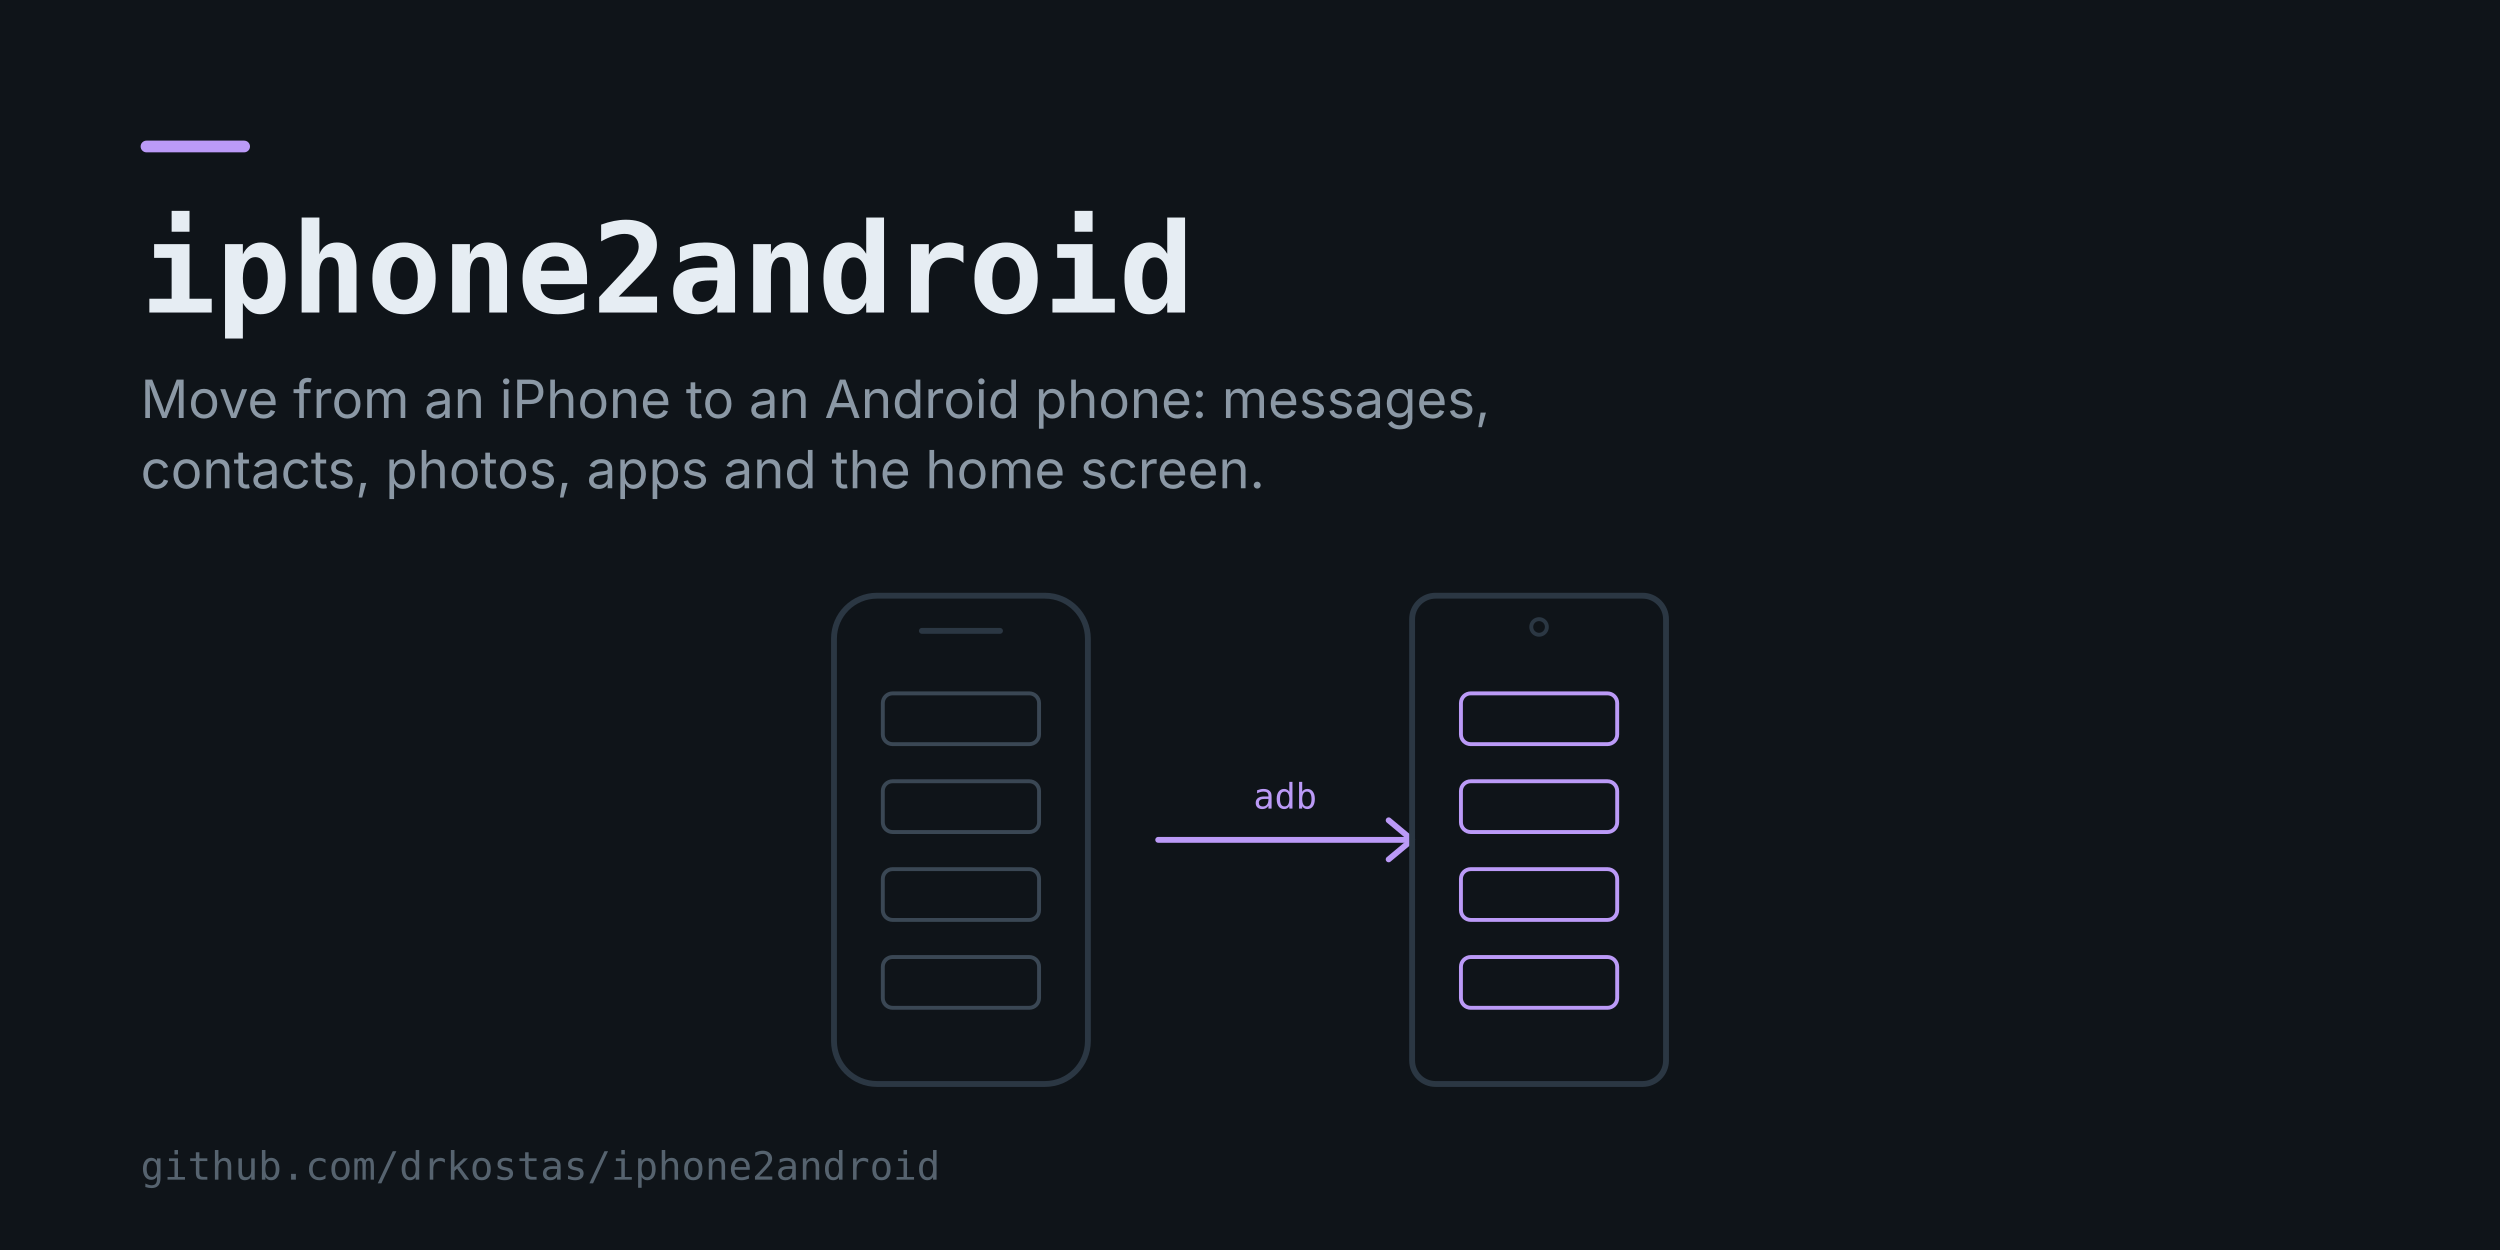
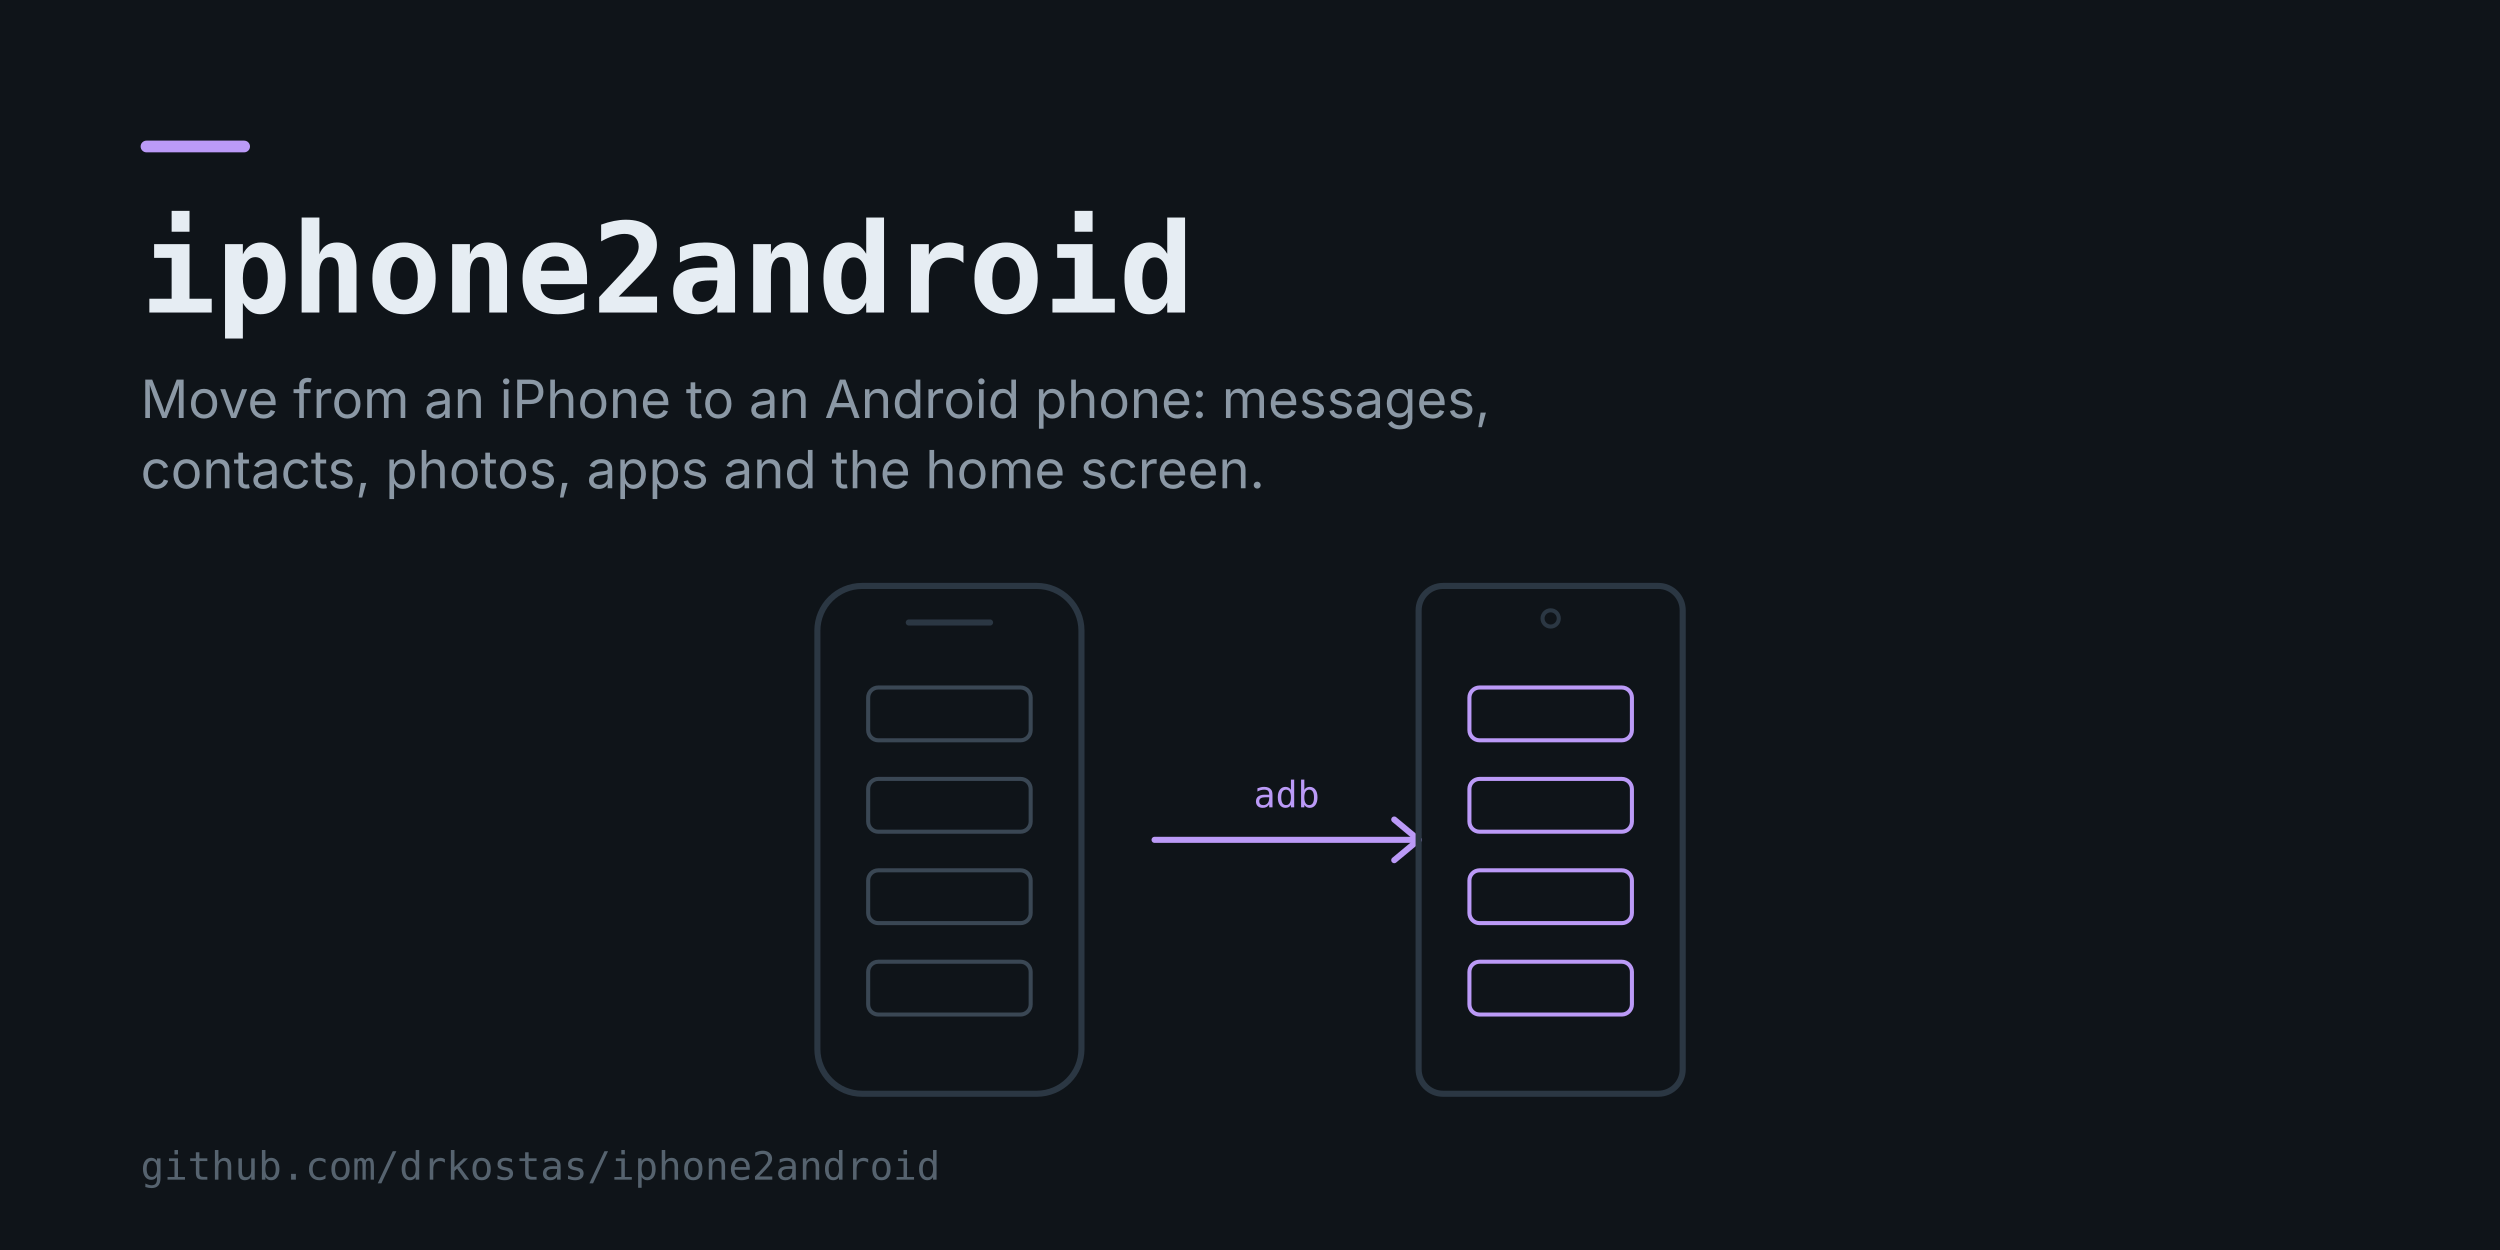
<svg xmlns="http://www.w3.org/2000/svg" width="1280" height="640" viewBox="0 0 1280 640">
  <rect width="1280" height="640" fill="#0f1419" />
  <rect x="72" y="72" width="56" height="6" rx="3" fill="#bb9af7" />
  <text x="72" y="160" font-family="'SF Mono','Menlo','JetBrains Mono','DejaVu Sans Mono',monospace" font-size="64" font-weight="600" fill="#e6edf3">iphone2android</text>
  <text x="72" y="214" font-family="-apple-system,'Inter','Helvetica Neue','Segoe UI',Arial,sans-serif" font-size="27" fill="#8b98a5">Move from an iPhone to an Android phone: messages,</text>
  <text x="72" y="250" font-family="-apple-system,'Inter','Helvetica Neue','Segoe UI',Arial,sans-serif" font-size="27" fill="#8b98a5">contacts, photos, apps and the home screen.</text>
  <text x="72" y="604" font-family="'SF Mono','Menlo','JetBrains Mono','DejaVu Sans Mono',monospace" font-size="20" fill="#56636f">github.com/drkostas/iphone2android</text>
-   <g fill="none" stroke-linecap="round" stroke-linejoin="round" transform="translate(427.0 305.0) scale(1.000)">
+   <g fill="none" stroke-linecap="round" stroke-linejoin="round" transform="translate(418.5 300.0) scale(1.040)">
    <g transform="translate(0.0 0.0)">
      <rect x="0" y="0" width="130" height="250" rx="22" stroke="#2b3743" stroke-width="3" />
      <line x1="45" y1="18" x2="85" y2="18" stroke="#2b3743" stroke-width="3" />
      <rect x="25" y="50" width="80" height="26" rx="5" stroke="#3a4754" stroke-width="2" />
      <rect x="25" y="95" width="80" height="26" rx="5" stroke="#3a4754" stroke-width="2" />
      <rect x="25" y="140" width="80" height="26" rx="5" stroke="#3a4754" stroke-width="2" />
      <rect x="25" y="185" width="80" height="26" rx="5" stroke="#3a4754" stroke-width="2" />
    </g>
    <line x1="166.0" y1="125.0" x2="296.0" y2="125.0" stroke="#bb9af7" stroke-width="3" />
    <path d="M284.0 115.0 L 296.0 125.0 L 284.0 135.0" stroke="#bb9af7" stroke-width="3" />
    <text x="231.0" y="109.0" font-family="'SF Mono','Menlo','JetBrains Mono','DejaVu Sans Mono',monospace" font-size="18" fill="#bb9af7" stroke="none" text-anchor="middle">adb</text>
    <g transform="translate(296.0 0.0)">
      <rect x="0" y="0" width="130" height="250" rx="12" stroke="#2b3743" stroke-width="3" />
      <circle cx="65.0" cy="16" r="4" stroke="#2b3743" stroke-width="2" />
      <rect x="25" y="50" width="80" height="26" rx="5" stroke="#bb9af7" stroke-width="2" />
      <rect x="25" y="95" width="80" height="26" rx="5" stroke="#bb9af7" stroke-width="2" />
      <rect x="25" y="140" width="80" height="26" rx="5" stroke="#bb9af7" stroke-width="2" />
      <rect x="25" y="185" width="80" height="26" rx="5" stroke="#bb9af7" stroke-width="2" />
    </g>
  </g>
</svg>
